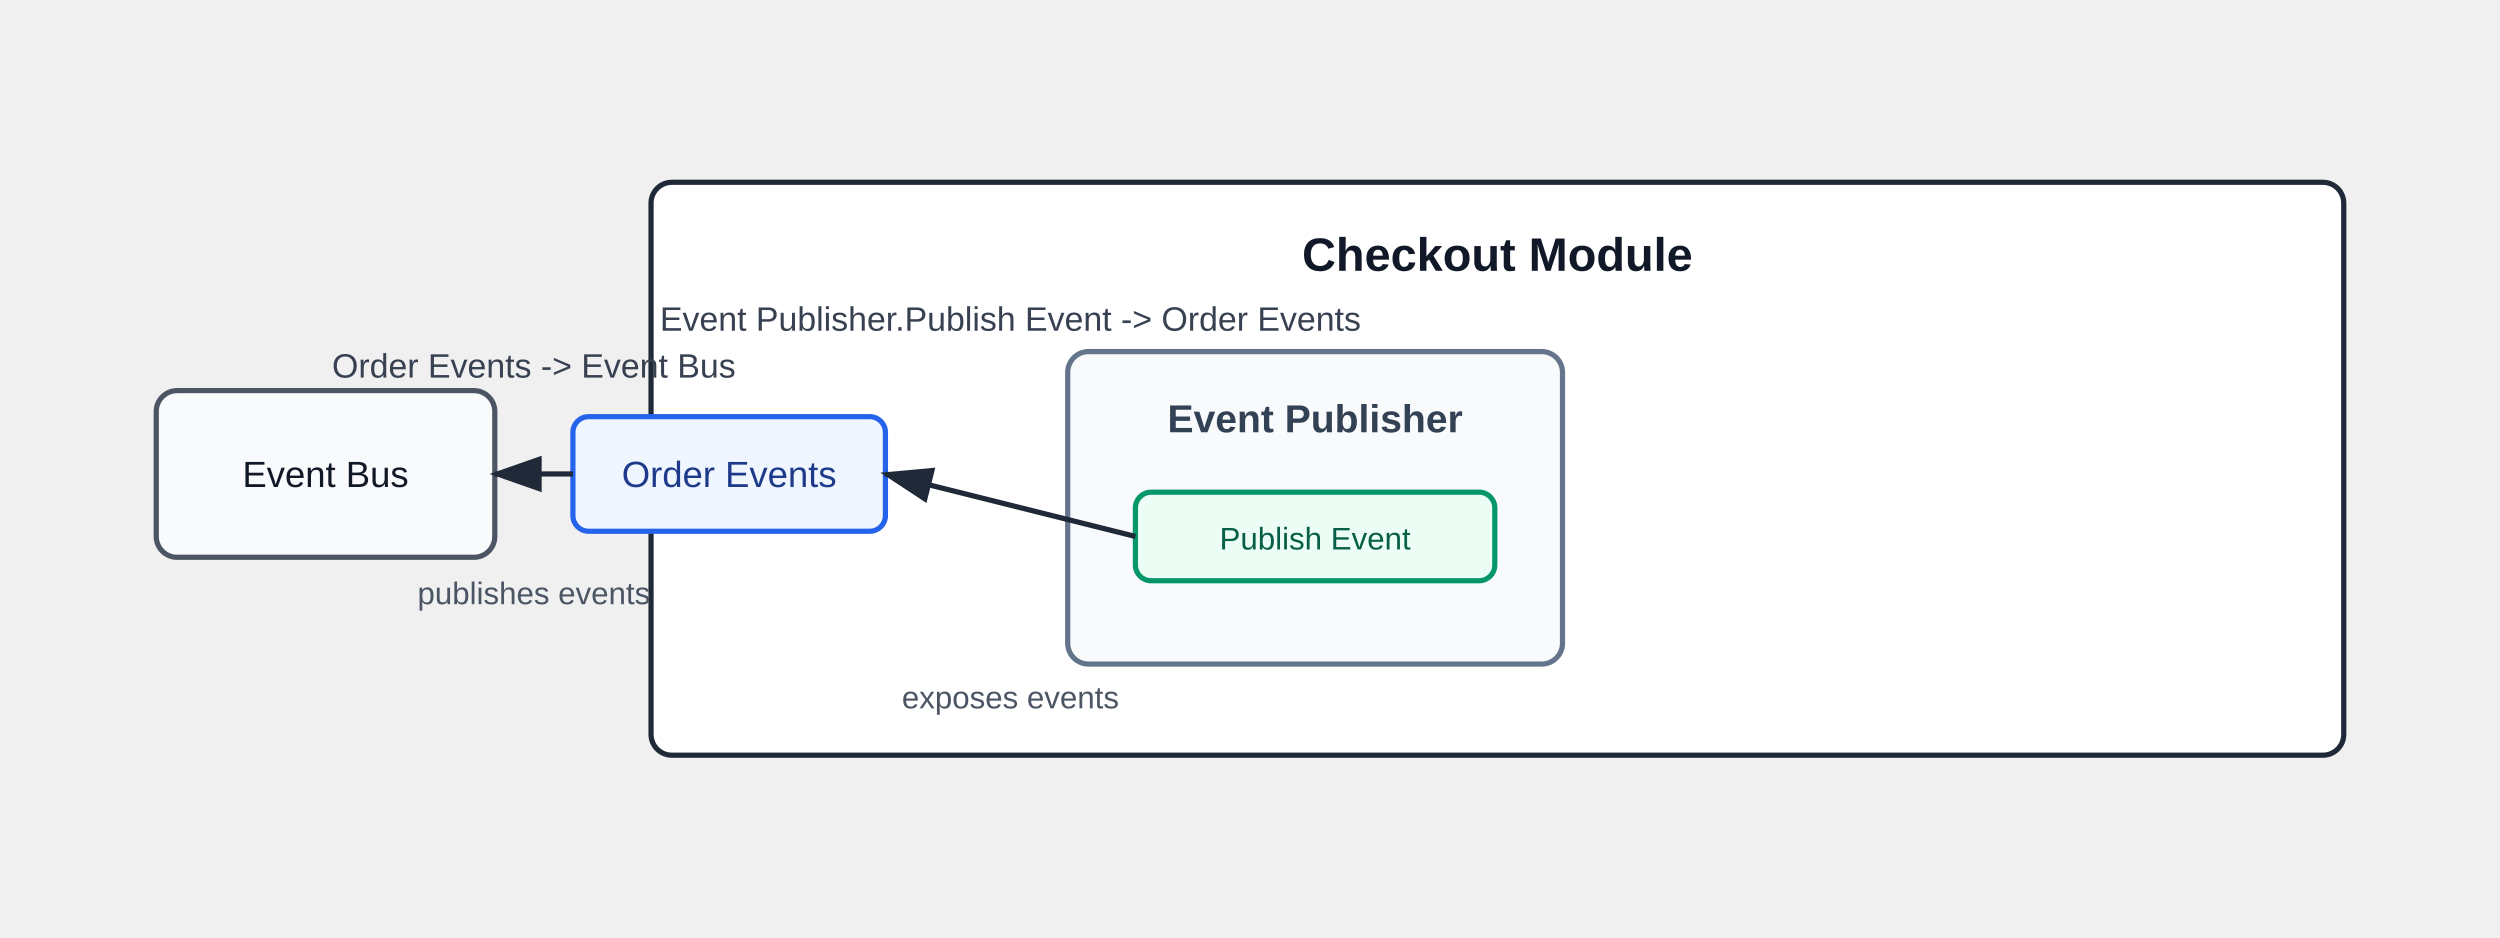
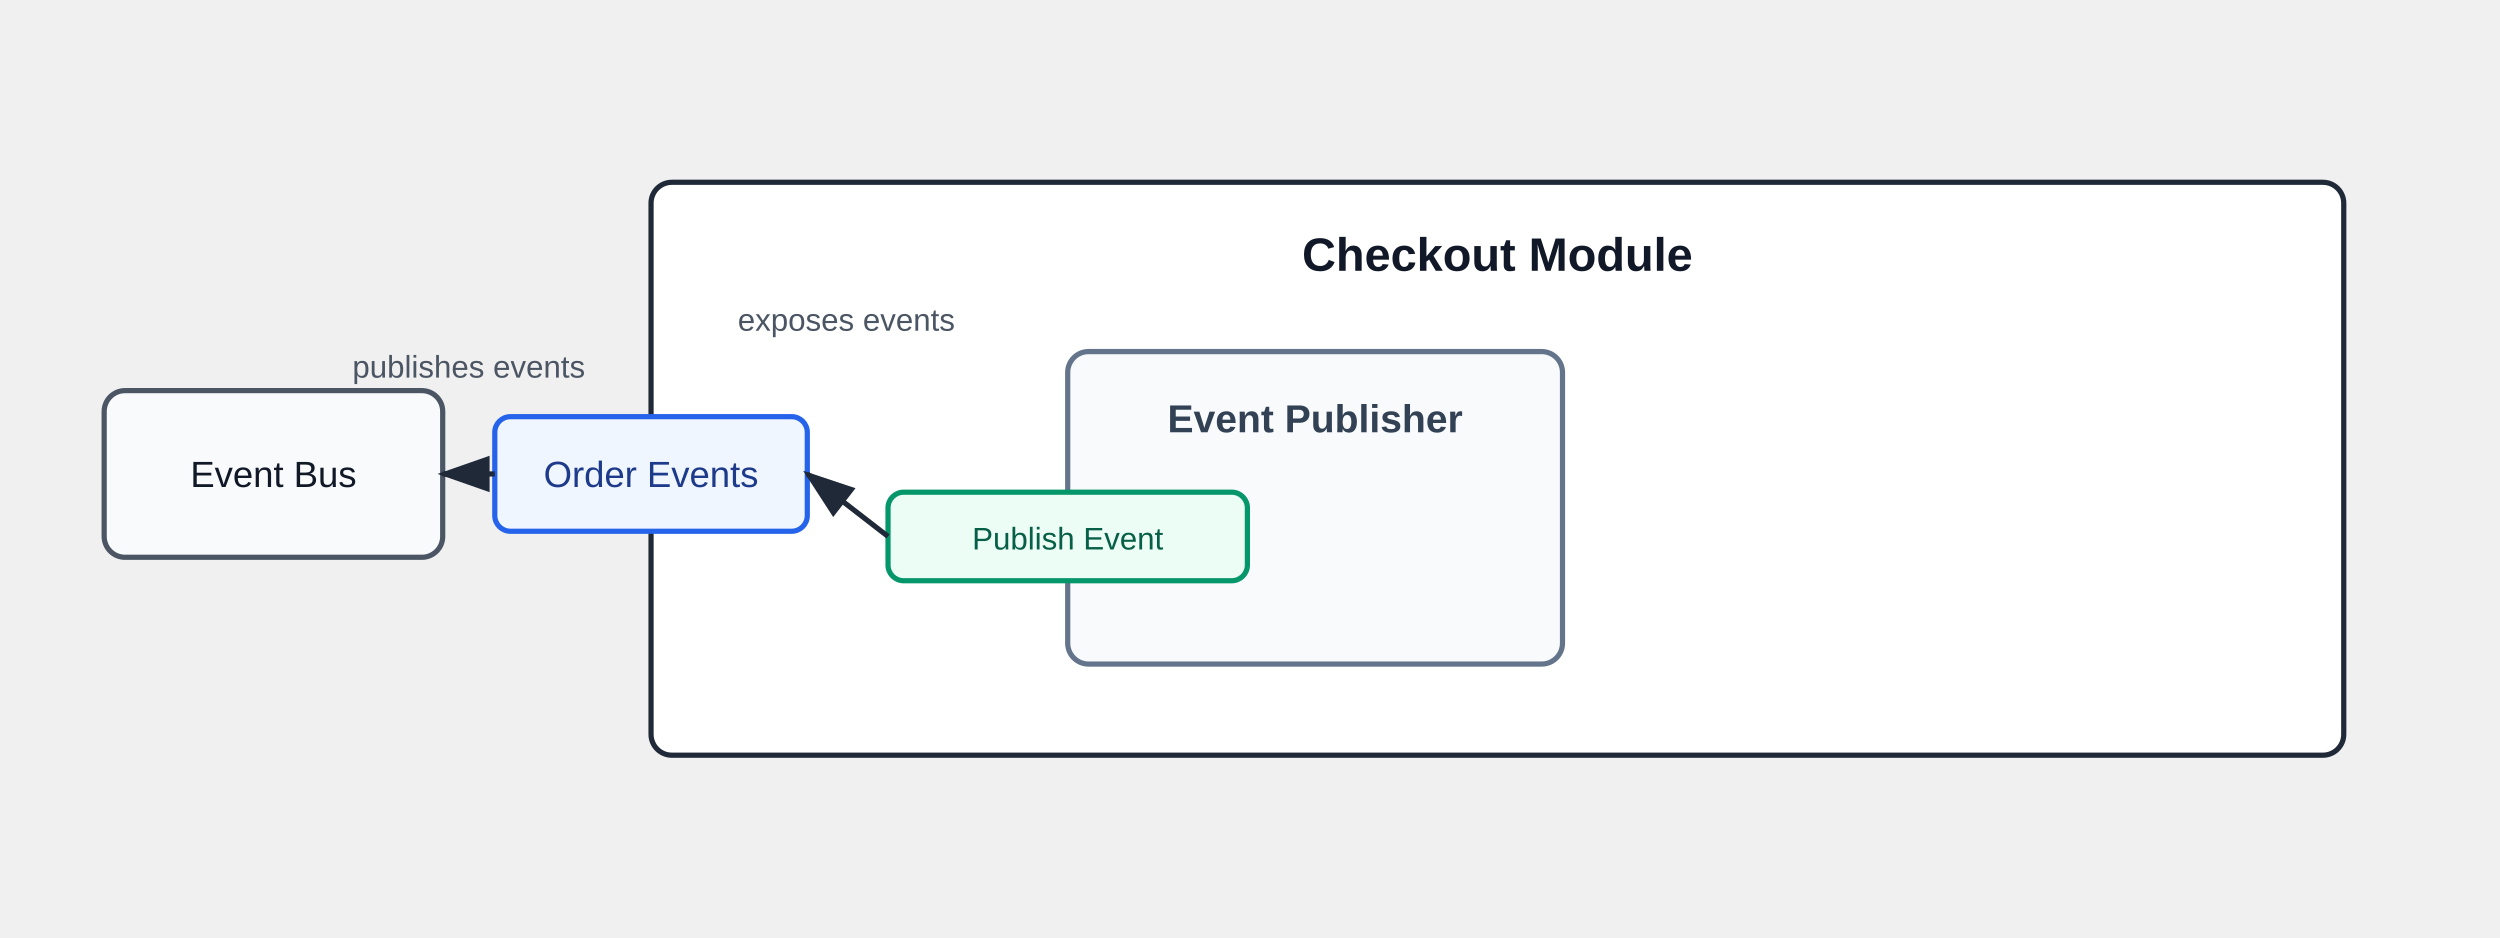
<svg xmlns="http://www.w3.org/2000/svg" width="960" height="360" viewBox="0 0 960 360" role="img" aria-labelledby="title desc">
  <defs>
    <marker id="arrowhead" markerWidth="10" markerHeight="7" refX="9" refY="3.5" orient="auto">
      <polygon points="0 0, 10 3.5, 0 7" fill="#1f2937" />
    </marker>
  </defs>
  <rect x="250" y="70" width="650" height="220" rx="8" fill="#ffffff" stroke="#1f2937" stroke-width="2" />
  <text x="575" y="104" text-anchor="middle" font-family="Arial, sans-serif" font-size="18" font-weight="700" fill="#111827">Checkout Module</text>
-   <rect x="220" y="160" width="120" height="44" rx="6" fill="#eff6ff" stroke="#2563eb" stroke-width="2" />
-   <text x="280" y="187" text-anchor="middle" font-family="Arial, sans-serif" font-size="14" fill="#1e3a8a">Order Events</text>
+   <rect x="190" y="160" width="120" height="44" rx="6" fill="#eff6ff" stroke="#2563eb" stroke-width="2" />
+   <text x="250" y="187" text-anchor="middle" font-family="Arial, sans-serif" font-size="14" fill="#1e3a8a">Order Events</text>
  <rect x="410" y="135" width="190" height="120" rx="8" fill="#f8fafc" stroke="#64748b" stroke-width="2" />
  <text x="505" y="166" text-anchor="middle" font-family="Arial, sans-serif" font-size="15" font-weight="700" fill="#334155">Event Publisher</text>
-   <rect x="436" y="189" width="138" height="34" rx="6" fill="#ecfdf5" stroke="#059669" stroke-width="2" />
-   <text x="505" y="211" text-anchor="middle" font-family="Arial, sans-serif" font-size="12" fill="#065f46">Publish Event</text>
-   <rect x="60" y="150" width="130" height="64" rx="8" fill="#f9fafb" stroke="#4b5563" stroke-width="2" />
-   <text x="125" y="187" text-anchor="middle" font-family="Arial, sans-serif" font-size="14" fill="#111827">Event Bus</text>
-   <line x1="220" y1="182" x2="190" y2="182" stroke="#1f2937" stroke-width="2" marker-end="url(#arrowhead)" />
-   <text x="205" y="145" text-anchor="middle" font-family="Arial, sans-serif" font-size="13" fill="#374151">Order Events -&gt; Event Bus</text>
-   <text x="205" y="232" text-anchor="middle" font-family="Arial, sans-serif" font-size="12" fill="#4b5563">publishes events</text>
-   <line x1="436" y1="206" x2="340" y2="182" stroke="#1f2937" stroke-width="2" marker-end="url(#arrowhead)" />
-   <text x="388" y="127" text-anchor="middle" font-family="Arial, sans-serif" font-size="13" fill="#374151">Event Publisher.Publish Event -&gt; Order Events</text>
-   <text x="388" y="272" text-anchor="middle" font-family="Arial, sans-serif" font-size="12" fill="#4b5563">exposes events</text>
+   <rect x="341" y="189" width="138" height="34" rx="6" fill="#ecfdf5" stroke="#059669" stroke-width="2" />
+   <text x="410" y="211" text-anchor="middle" font-family="Arial, sans-serif" font-size="12" fill="#065f46">Publish Event</text>
+   <rect x="40" y="150" width="130" height="64" rx="8" fill="#f9fafb" stroke="#4b5563" stroke-width="2" />
+   <text x="105" y="187" text-anchor="middle" font-family="Arial, sans-serif" font-size="14" fill="#111827">Event Bus</text>
+   <line x1="190" y1="182" x2="170" y2="182" stroke="#1f2937" stroke-width="2" marker-end="url(#arrowhead)" />
+   <text x="180" y="145" text-anchor="middle" font-family="Arial, sans-serif" font-size="12" fill="#4b5563">publishes events</text>
+   <line x1="341" y1="206" x2="310" y2="182" stroke="#1f2937" stroke-width="2" marker-end="url(#arrowhead)" />
+   <text x="325" y="127" text-anchor="middle" font-family="Arial, sans-serif" font-size="12" fill="#4b5563">exposes events</text>
</svg>
